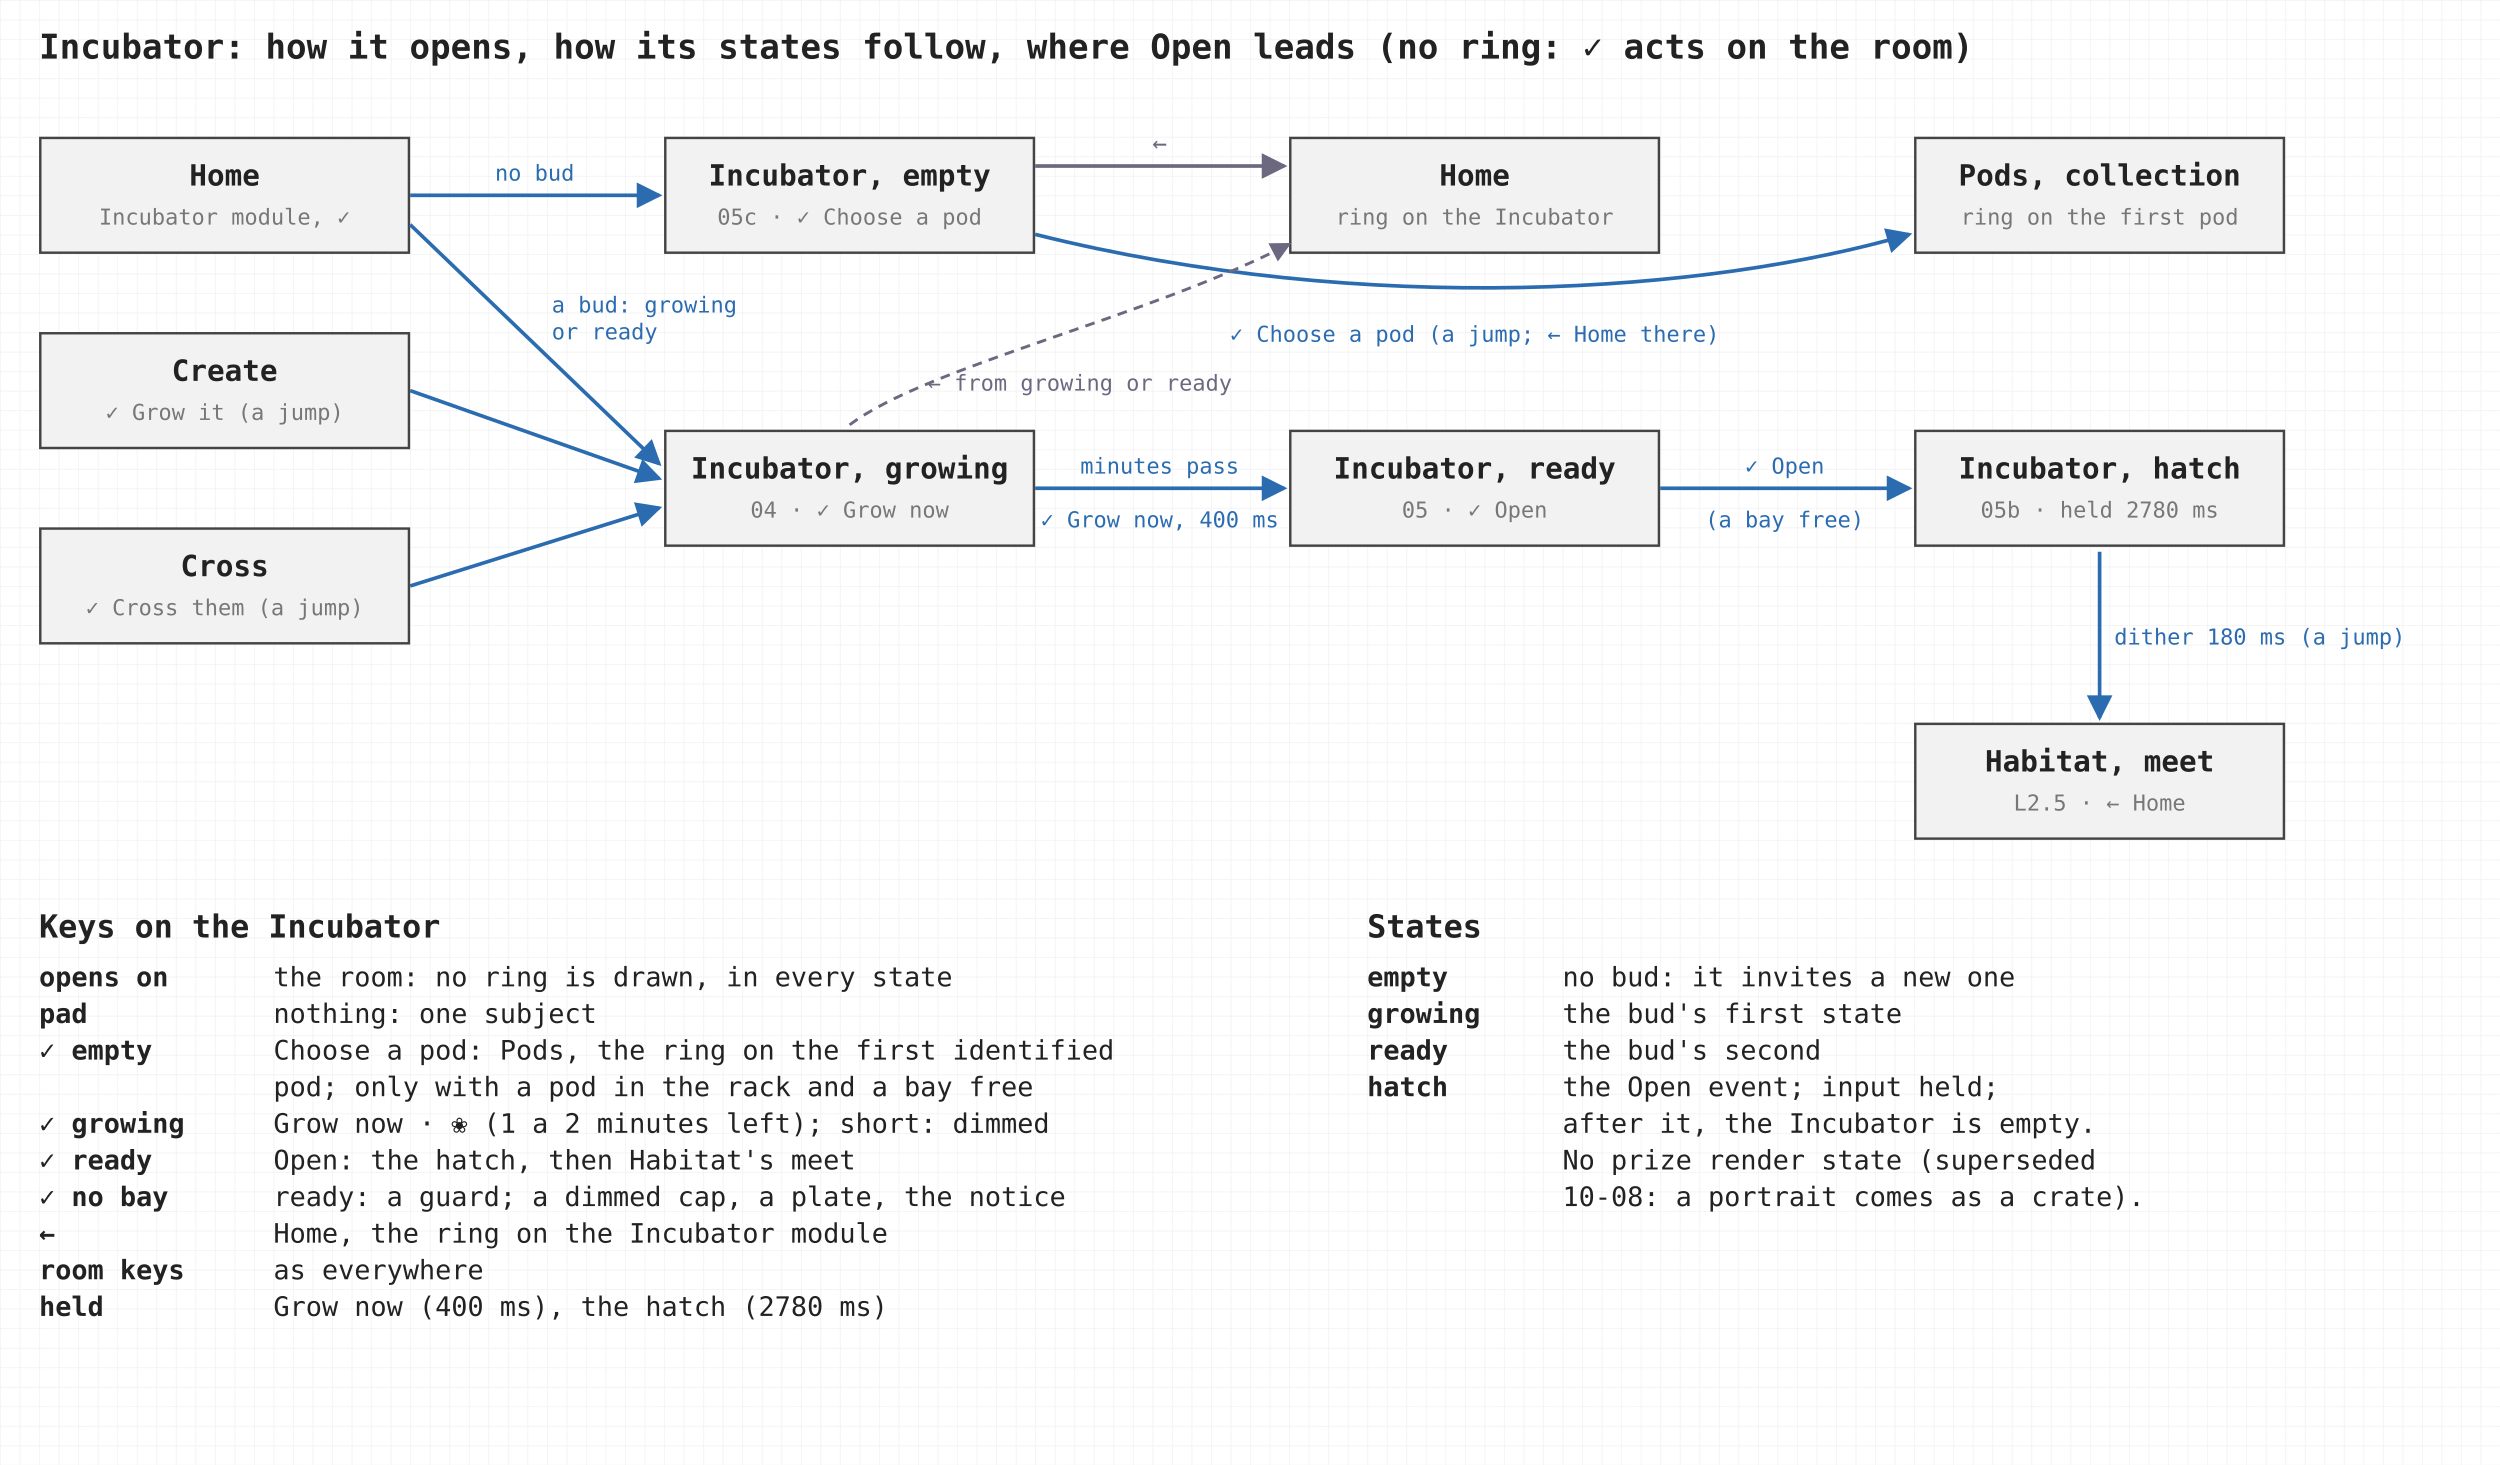
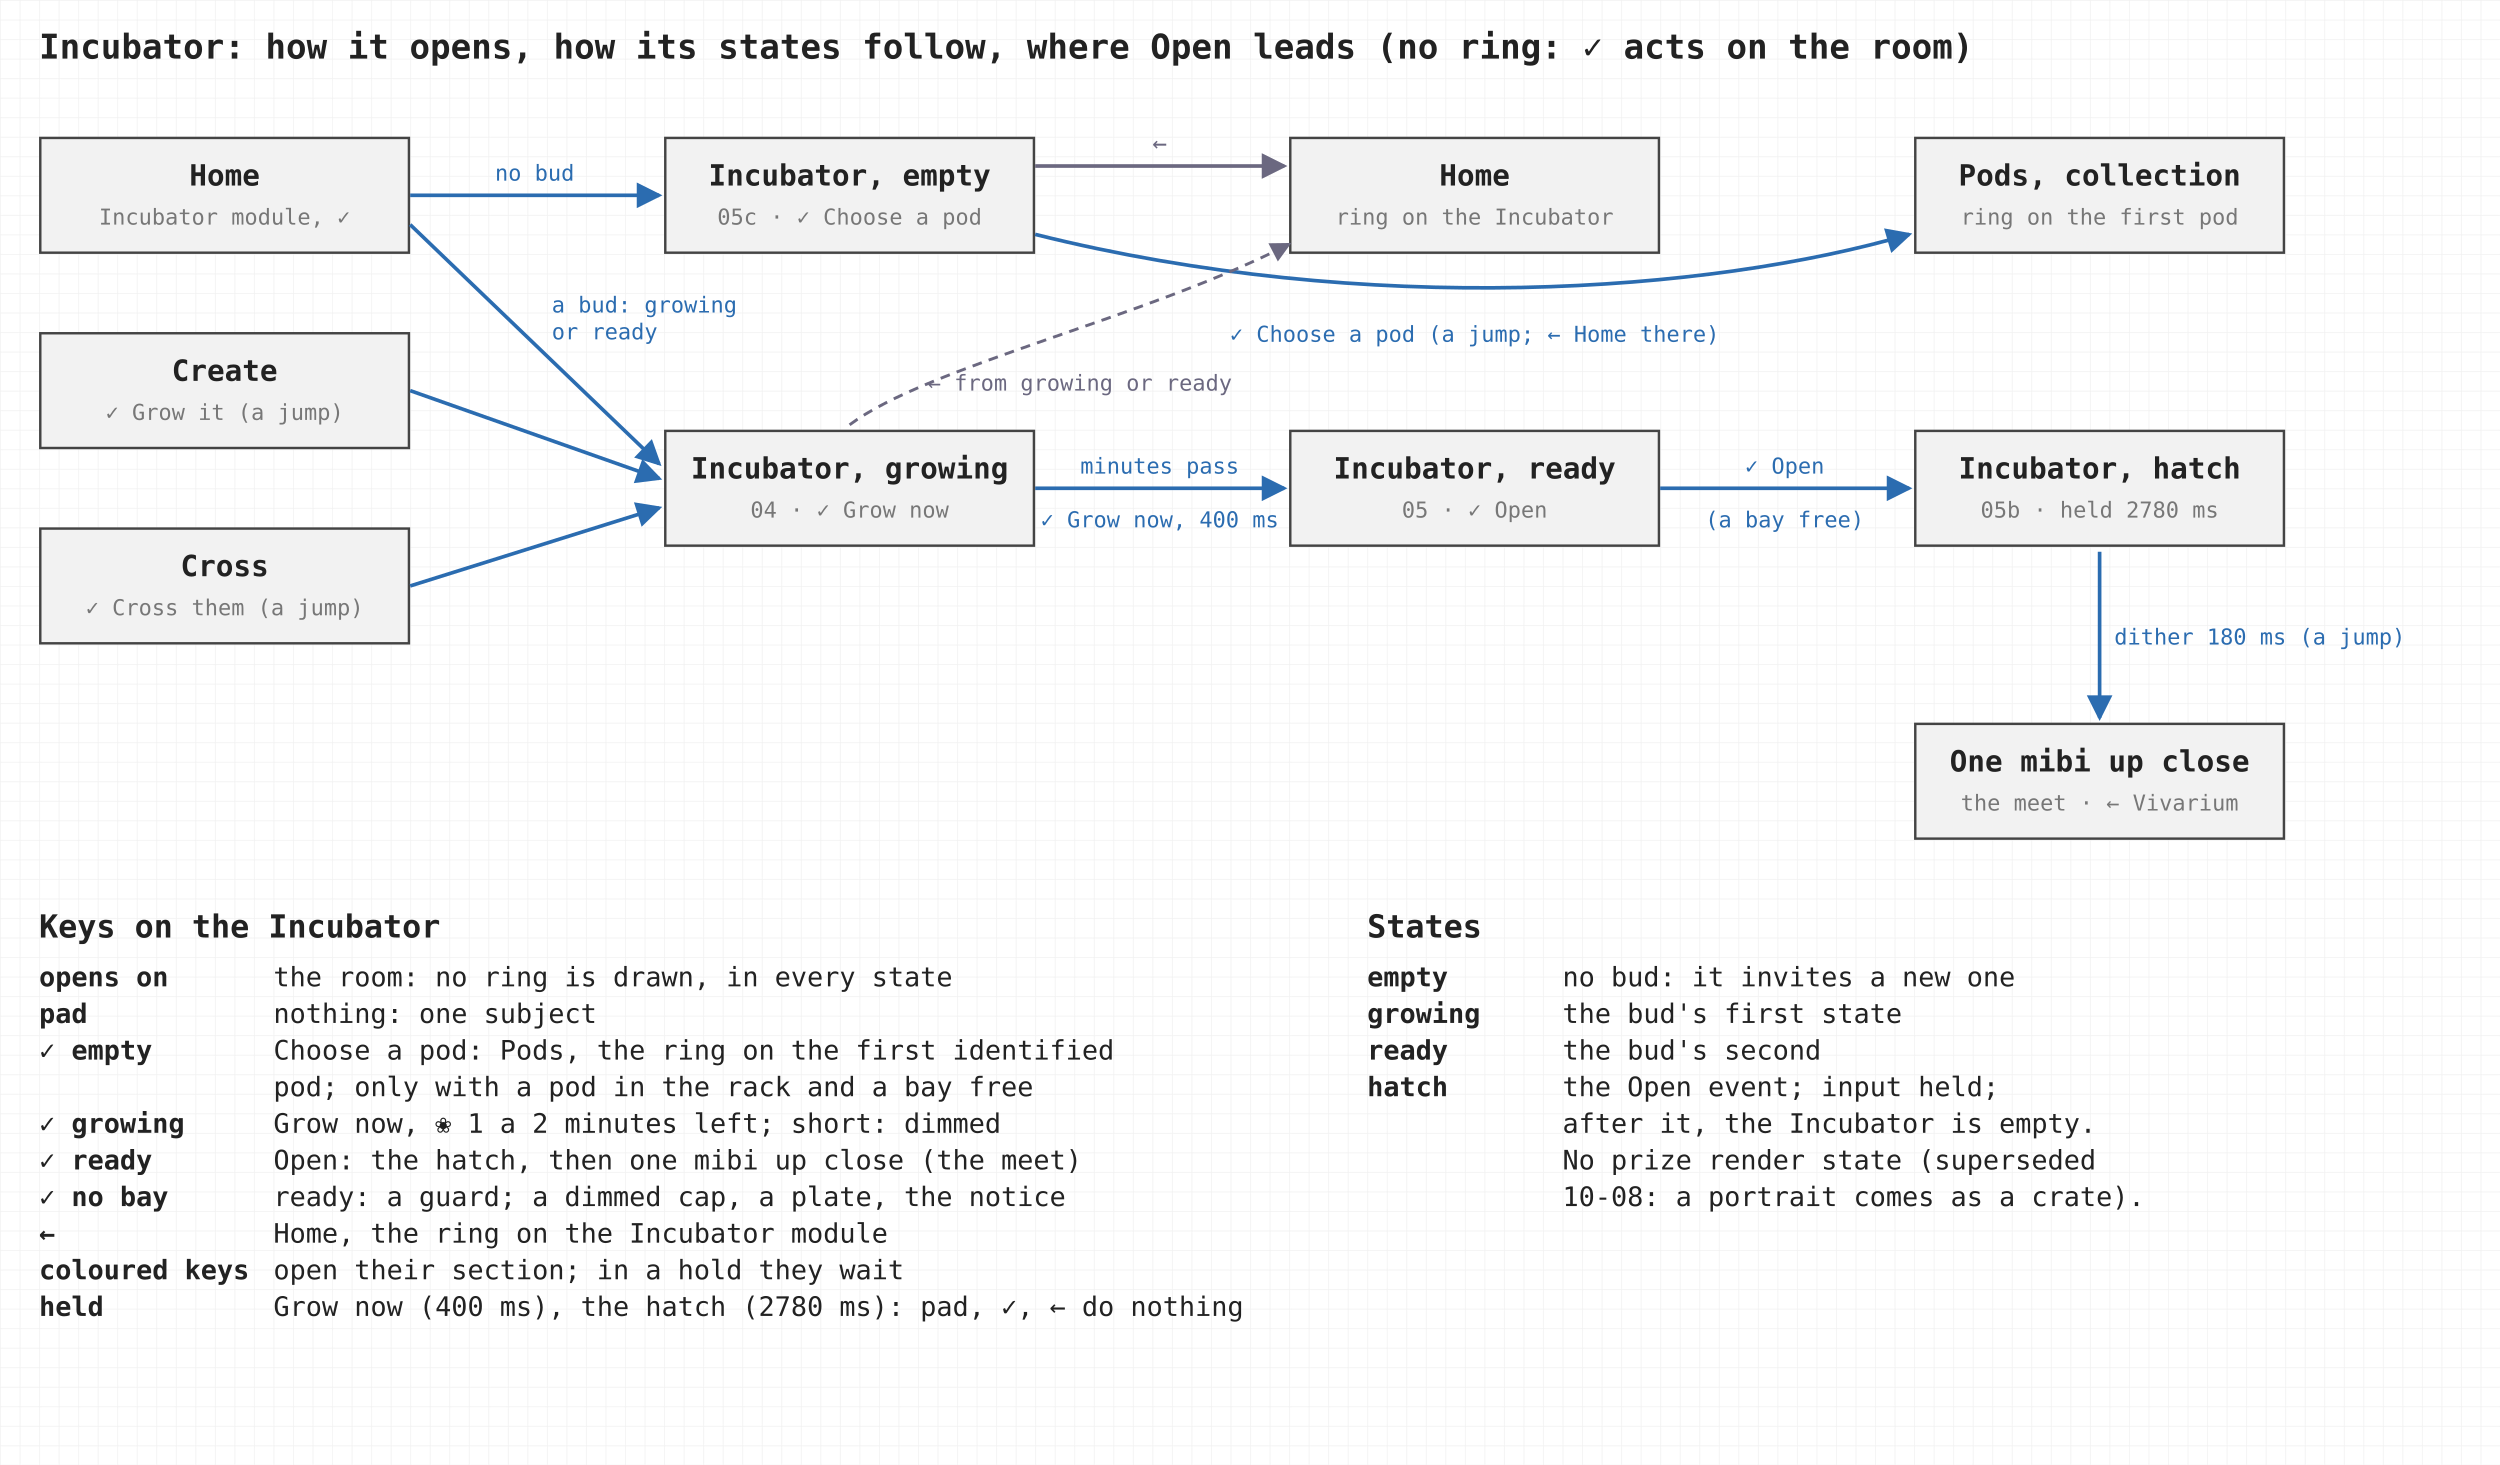
<svg xmlns="http://www.w3.org/2000/svg" viewBox="0 0 1024 600" width="1024" height="600" font-family="ui-monospace, Menlo, Consolas, monospace">
  <defs>
    <pattern id="g8" width="8" height="8" patternUnits="userSpaceOnUse">
      <path d="M8 0H0V8" fill="none" stroke="#efefef" stroke-width="0.5" />
    </pattern>
    <marker id="ah" viewBox="0 0 8 8" refX="7" refY="4" markerWidth="7" markerHeight="7" orient="auto">
      <path d="M0 0L8 4L0 8z" fill="#2b6cb0" />
    </marker>
    <marker id="ao" viewBox="0 0 8 8" refX="7" refY="4" markerWidth="7" markerHeight="7" orient="auto">
      <path d="M0 0L8 4L0 8z" fill="#c45f12" />
    </marker>
    <marker id="ag" viewBox="0 0 8 8" refX="7" refY="4" markerWidth="7" markerHeight="7" orient="auto">
      <path d="M0 0L8 4L0 8z" fill="#6b6880" />
    </marker>
  </defs>
  <rect width="1024" height="600" fill="#ffffff" />
  <rect width="1024" height="600" fill="url(#g8)" />
  <text x="16" y="24" font-size="14" fill="#222" font-weight="600">Incubator: how it opens, how its states follow, where Open leads (no ring: ✓ acts on the room)</text>
  <rect x="16.5" y="56.5" width="151" height="47" fill="#f2f2f2" stroke="#444" stroke-width="1" />
  <text x="92" y="76" font-size="12" fill="#222" text-anchor="middle" font-weight="600">Home</text>
  <text x="92" y="92" font-size="9" fill="#777" text-anchor="middle">Incubator module, ✓</text>
  <rect x="16.5" y="136.5" width="151" height="47" fill="#f2f2f2" stroke="#444" stroke-width="1" />
  <text x="92" y="156" font-size="12" fill="#222" text-anchor="middle" font-weight="600">Create</text>
  <text x="92" y="172" font-size="9" fill="#777" text-anchor="middle">✓ Grow it (a jump)</text>
  <rect x="16.5" y="216.5" width="151" height="47" fill="#f2f2f2" stroke="#444" stroke-width="1" />
  <text x="92" y="236" font-size="12" fill="#222" text-anchor="middle" font-weight="600">Cross</text>
  <text x="92" y="252" font-size="9" fill="#777" text-anchor="middle">✓ Cross them (a jump)</text>
  <rect x="272.5" y="56.5" width="151" height="47" fill="#f2f2f2" stroke="#444" stroke-width="1" />
  <text x="348" y="76" font-size="12" fill="#222" text-anchor="middle" font-weight="600">Incubator, empty</text>
  <text x="348" y="92" font-size="9" fill="#777" text-anchor="middle">05c · ✓ Choose a pod</text>
  <rect x="272.5" y="176.5" width="151" height="47" fill="#f2f2f2" stroke="#444" stroke-width="1" />
  <text x="348" y="196" font-size="12" fill="#222" text-anchor="middle" font-weight="600">Incubator, growing</text>
  <text x="348" y="212" font-size="9" fill="#777" text-anchor="middle">04 · ✓ Grow now</text>
  <rect x="528.5" y="176.5" width="151" height="47" fill="#f2f2f2" stroke="#444" stroke-width="1" />
  <text x="604" y="196" font-size="12" fill="#222" text-anchor="middle" font-weight="600">Incubator, ready</text>
  <text x="604" y="212" font-size="9" fill="#777" text-anchor="middle">05 · ✓ Open</text>
  <rect x="784.5" y="176.5" width="151" height="47" fill="#f2f2f2" stroke="#444" stroke-width="1" />
  <text x="860" y="196" font-size="12" fill="#222" text-anchor="middle" font-weight="600">Incubator, hatch</text>
  <text x="860" y="212" font-size="9" fill="#777" text-anchor="middle">05b · held 2780 ms</text>
  <rect x="784.5" y="296.5" width="151" height="47" fill="#f2f2f2" stroke="#444" stroke-width="1" />
-   <text x="860" y="316" font-size="12" fill="#222" text-anchor="middle" font-weight="600">Habitat, meet</text>
-   <text x="860" y="332" font-size="9" fill="#777" text-anchor="middle">L2.5 · ← Home</text>
+   <text x="860" y="316" font-size="12" fill="#222" text-anchor="middle" font-weight="600">One mibi up close</text>
+   <text x="860" y="332" font-size="9" fill="#777" text-anchor="middle">the meet · ← Vivarium</text>
  <rect x="528.5" y="56.5" width="151" height="47" fill="#f2f2f2" stroke="#444" stroke-width="1" />
  <text x="604" y="76" font-size="12" fill="#222" text-anchor="middle" font-weight="600">Home</text>
  <text x="604" y="92" font-size="9" fill="#777" text-anchor="middle">ring on the Incubator</text>
  <rect x="784.5" y="56.5" width="151" height="47" fill="#f2f2f2" stroke="#444" stroke-width="1" />
  <text x="860" y="76" font-size="12" fill="#222" text-anchor="middle" font-weight="600">Pods, collection</text>
  <text x="860" y="92" font-size="9" fill="#777" text-anchor="middle">ring on the first pod</text>
  <line x1="168" y1="80" x2="270" y2="80" stroke="#2b6cb0" stroke-width="1.5" marker-end="url(#ah)" />
  <text x="219" y="74" font-size="9" fill="#2b6cb0" text-anchor="middle">no bud</text>
  <line x1="168" y1="92" x2="270" y2="190" stroke="#2b6cb0" stroke-width="1.5" marker-end="url(#ah)" />
  <text x="226" y="128" font-size="9" fill="#2b6cb0">a bud: growing</text>
  <text x="226" y="139" font-size="9" fill="#2b6cb0">or ready</text>
  <line x1="168" y1="160" x2="270" y2="196" stroke="#2b6cb0" stroke-width="1.5" marker-end="url(#ah)" />
  <line x1="168" y1="240" x2="270" y2="208" stroke="#2b6cb0" stroke-width="1.5" marker-end="url(#ah)" />
  <line x1="424" y1="200" x2="526" y2="200" stroke="#2b6cb0" stroke-width="1.5" marker-end="url(#ah)" />
  <text x="475" y="194" font-size="9" fill="#2b6cb0" text-anchor="middle">minutes pass</text>
  <text x="475" y="216" font-size="9" fill="#2b6cb0" text-anchor="middle">✓ Grow now, 400 ms</text>
  <line x1="680" y1="200" x2="782" y2="200" stroke="#2b6cb0" stroke-width="1.5" marker-end="url(#ah)" />
  <text x="731" y="194" font-size="9" fill="#2b6cb0" text-anchor="middle">✓ Open</text>
  <text x="731" y="216" font-size="9" fill="#2b6cb0" text-anchor="middle">(a bay free)</text>
  <line x1="860" y1="226" x2="860" y2="294" stroke="#2b6cb0" stroke-width="1.5" marker-end="url(#ah)" />
  <text x="866" y="264" font-size="9" fill="#2b6cb0">dither 180 ms (a jump)</text>
  <line x1="424" y1="68" x2="526" y2="68" stroke="#6b6880" stroke-width="1.5" marker-end="url(#ag)" />
  <text x="475" y="62" font-size="10" fill="#6b6880" text-anchor="middle">←</text>
  <path d="M 424 96 C 560 130, 700 120, 782 96" fill="none" stroke="#2b6cb0" stroke-width="1.5" marker-end="url(#ah)" />
  <text x="604" y="140" font-size="9" fill="#2b6cb0" text-anchor="middle">✓ Choose a pod (a jump; ← Home there)</text>
  <path d="M 348 174 C 380 150, 470 130, 528 100" fill="none" stroke="#6b6880" stroke-width="1.2" stroke-dasharray="4 3" marker-end="url(#ag)" />
  <text x="380" y="160" font-size="9" fill="#6b6880">← from growing or ready</text>
  <text x="16" y="384" font-size="13" fill="#222" font-weight="700">Keys on the Incubator</text>
  <text x="16" y="404" font-size="11" fill="#222" font-weight="600">opens on</text>
  <text x="112" y="404" font-size="11" fill="#222">the room: no ring is drawn, in every state</text>
  <text x="16" y="419" font-size="11" fill="#222" font-weight="600">pad</text>
  <text x="112" y="419" font-size="11" fill="#222">nothing: one subject</text>
  <text x="16" y="434" font-size="11" fill="#222" font-weight="600">✓ empty</text>
  <text x="112" y="434" font-size="11" fill="#222">Choose a pod: Pods, the ring on the first identified</text>
  <text x="16" y="449" font-size="11" fill="#222" font-weight="600" />
  <text x="112" y="449" font-size="11" fill="#222">pod; only with a pod in the rack and a bay free</text>
  <text x="16" y="464" font-size="11" fill="#222" font-weight="600">✓ growing</text>
-   <text x="112" y="464" font-size="11" fill="#222">Grow now · ❀ (1 a 2 minutes left); short: dimmed</text>
+   <text x="112" y="464" font-size="11" fill="#222">Grow now, ❀ 1 a 2 minutes left; short: dimmed</text>
  <text x="16" y="479" font-size="11" fill="#222" font-weight="600">✓ ready</text>
-   <text x="112" y="479" font-size="11" fill="#222">Open: the hatch, then Habitat's meet</text>
+   <text x="112" y="479" font-size="11" fill="#222">Open: the hatch, then one mibi up close (the meet)</text>
  <text x="16" y="494" font-size="11" fill="#222" font-weight="600">✓ no bay</text>
  <text x="112" y="494" font-size="11" fill="#222">ready: a guard; a dimmed cap, a plate, the notice</text>
  <text x="16" y="509" font-size="11" fill="#222" font-weight="600">←</text>
  <text x="112" y="509" font-size="11" fill="#222">Home, the ring on the Incubator module</text>
-   <text x="16" y="524" font-size="11" fill="#222" font-weight="600">room keys</text>
-   <text x="112" y="524" font-size="11" fill="#222">as everywhere</text>
+   <text x="16" y="524" font-size="11" fill="#222" font-weight="600">coloured keys</text>
+   <text x="112" y="524" font-size="11" fill="#222">open their section; in a hold they wait</text>
  <text x="16" y="539" font-size="11" fill="#222" font-weight="600">held</text>
-   <text x="112" y="539" font-size="11" fill="#222">Grow now (400 ms), the hatch (2780 ms)</text>
+   <text x="112" y="539" font-size="11" fill="#222">Grow now (400 ms), the hatch (2780 ms): pad, ✓, ← do nothing</text>
  <text x="560" y="384" font-size="13" fill="#222" font-weight="700">States</text>
  <text x="560" y="404" font-size="11" fill="#222" font-weight="600">empty</text>
  <text x="640" y="404" font-size="11" fill="#222">no bud: it invites a new one</text>
  <text x="560" y="419" font-size="11" fill="#222" font-weight="600">growing</text>
  <text x="640" y="419" font-size="11" fill="#222">the bud's first state</text>
  <text x="560" y="434" font-size="11" fill="#222" font-weight="600">ready</text>
  <text x="640" y="434" font-size="11" fill="#222">the bud's second</text>
  <text x="560" y="449" font-size="11" fill="#222" font-weight="600">hatch</text>
  <text x="640" y="449" font-size="11" fill="#222">the Open event; input held;</text>
  <text x="560" y="464" font-size="11" fill="#222" font-weight="600" />
  <text x="640" y="464" font-size="11" fill="#222">after it, the Incubator is empty.</text>
  <text x="560" y="479" font-size="11" fill="#222" font-weight="600" />
  <text x="640" y="479" font-size="11" fill="#222">No prize render state (superseded</text>
  <text x="560" y="494" font-size="11" fill="#222" font-weight="600" />
  <text x="640" y="494" font-size="11" fill="#222">10-08: a portrait comes as a crate).</text>
</svg>
